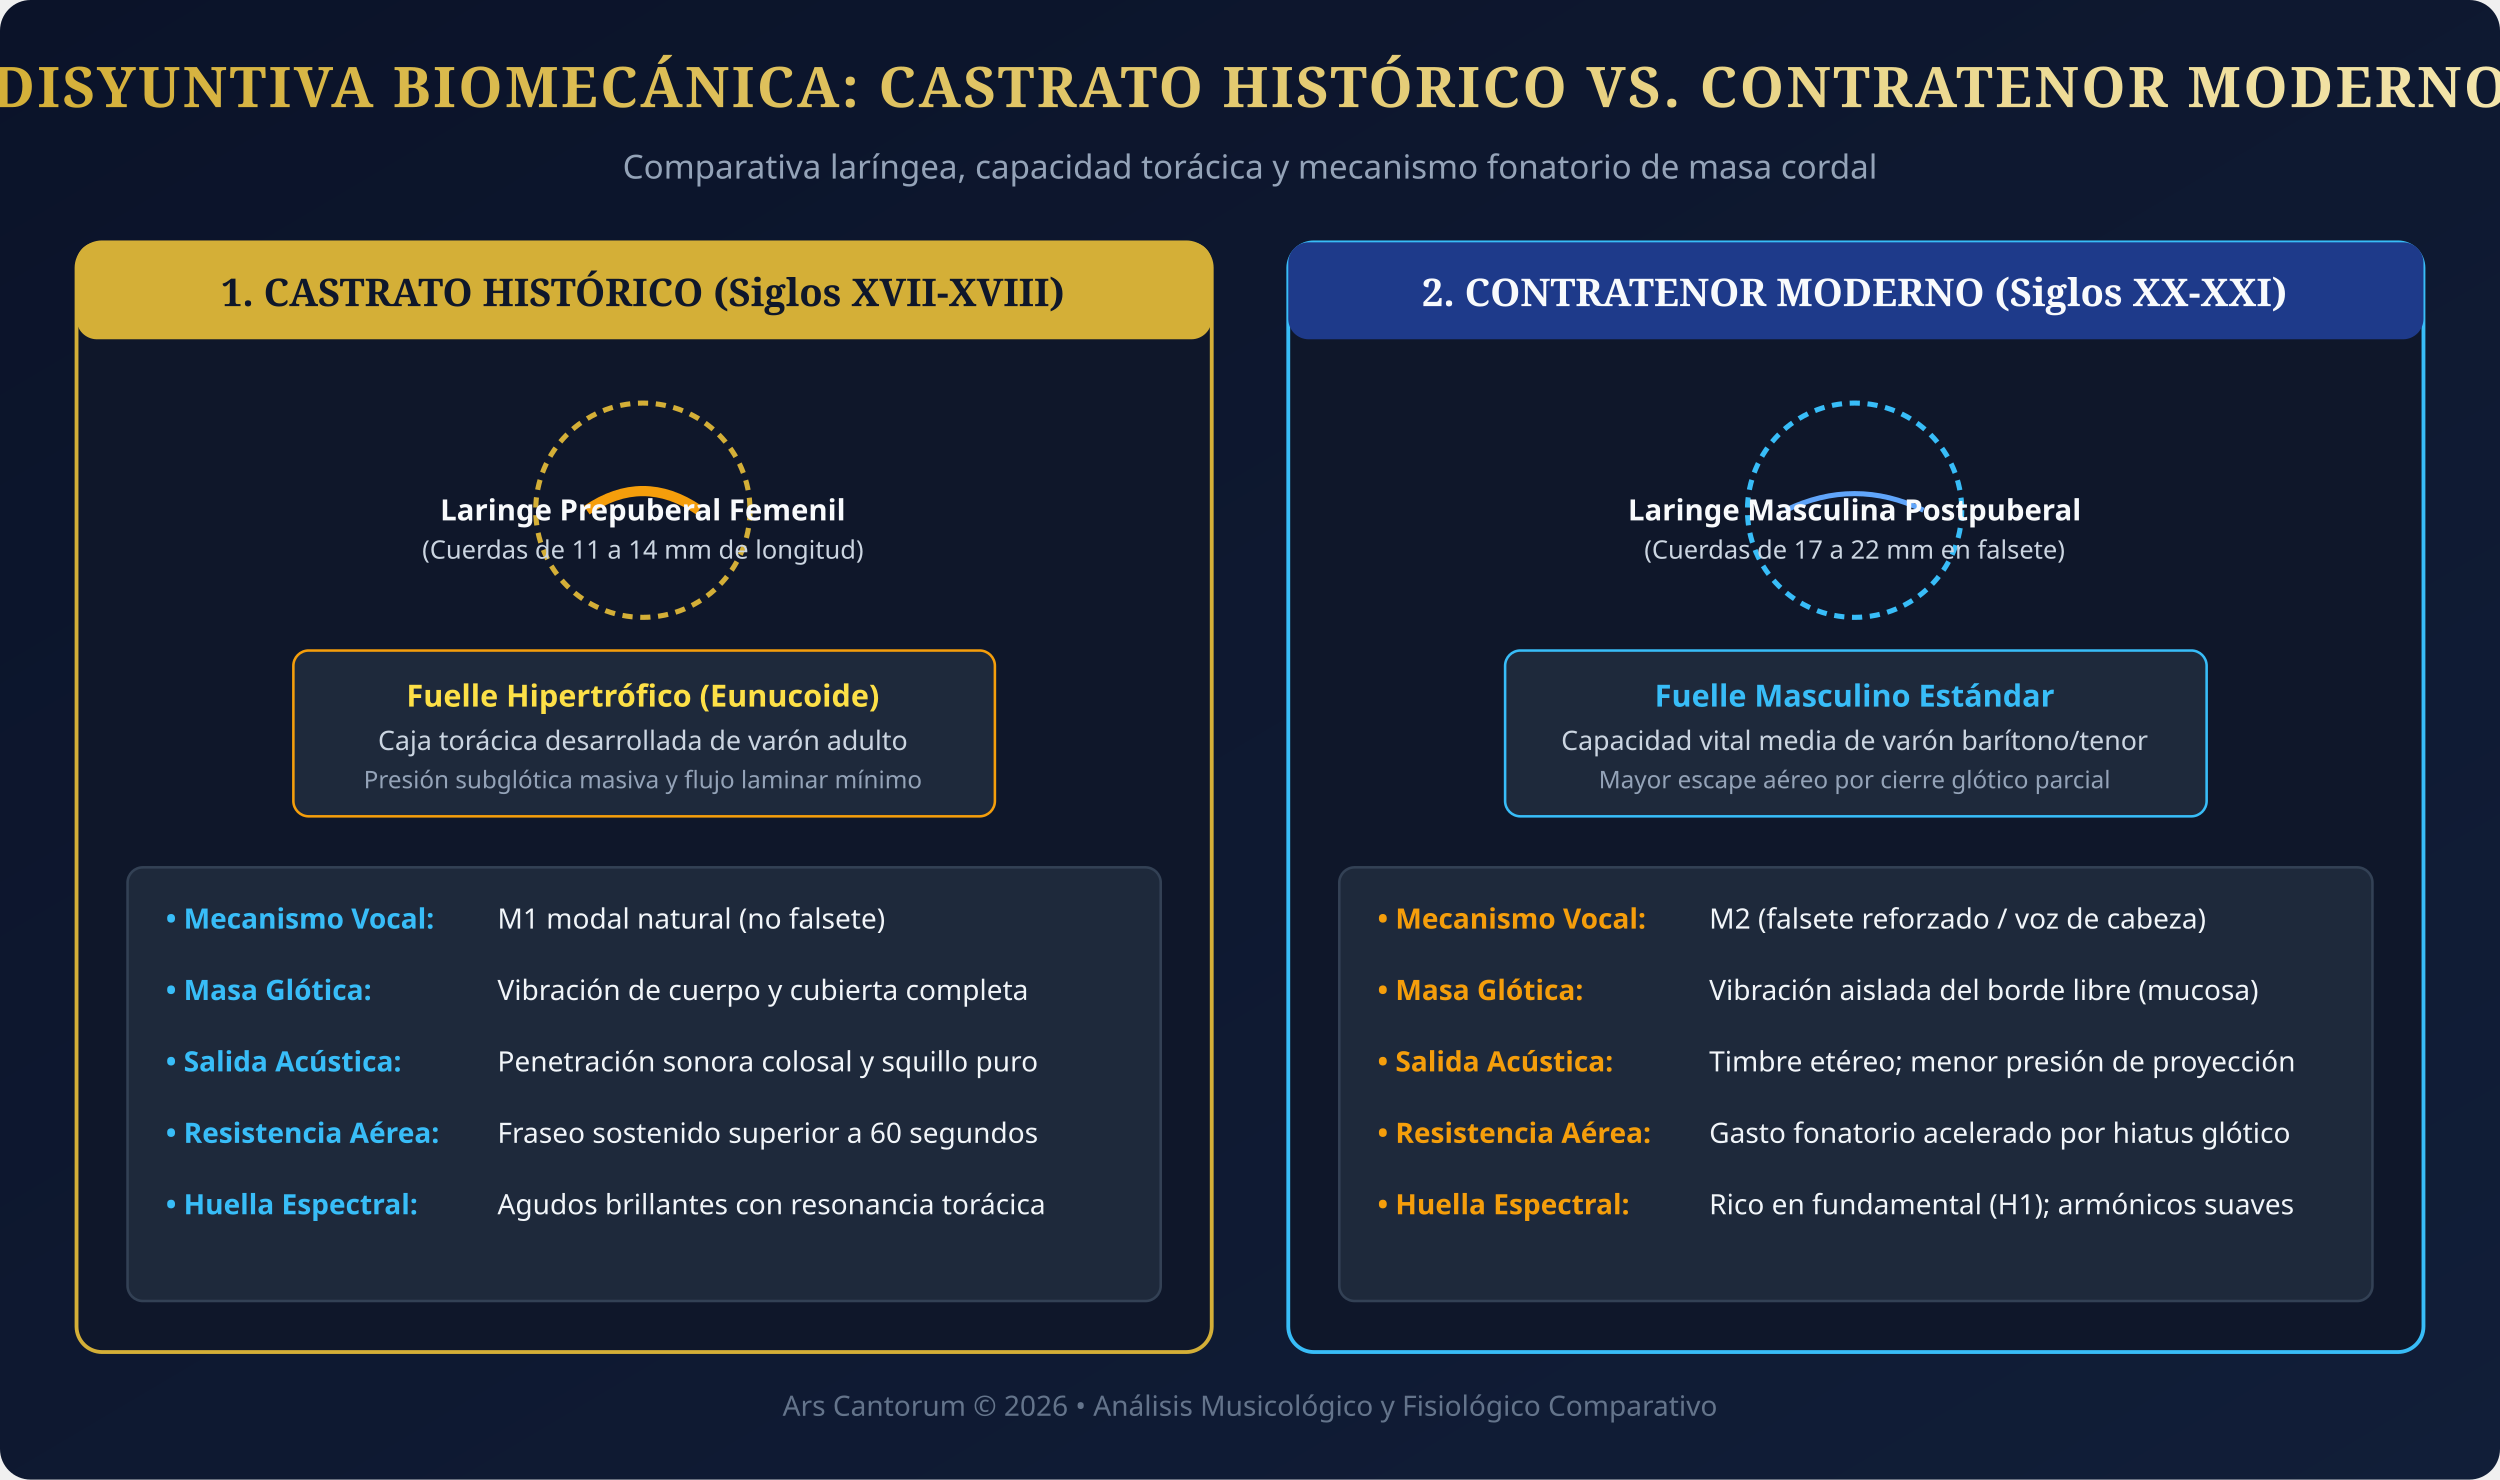
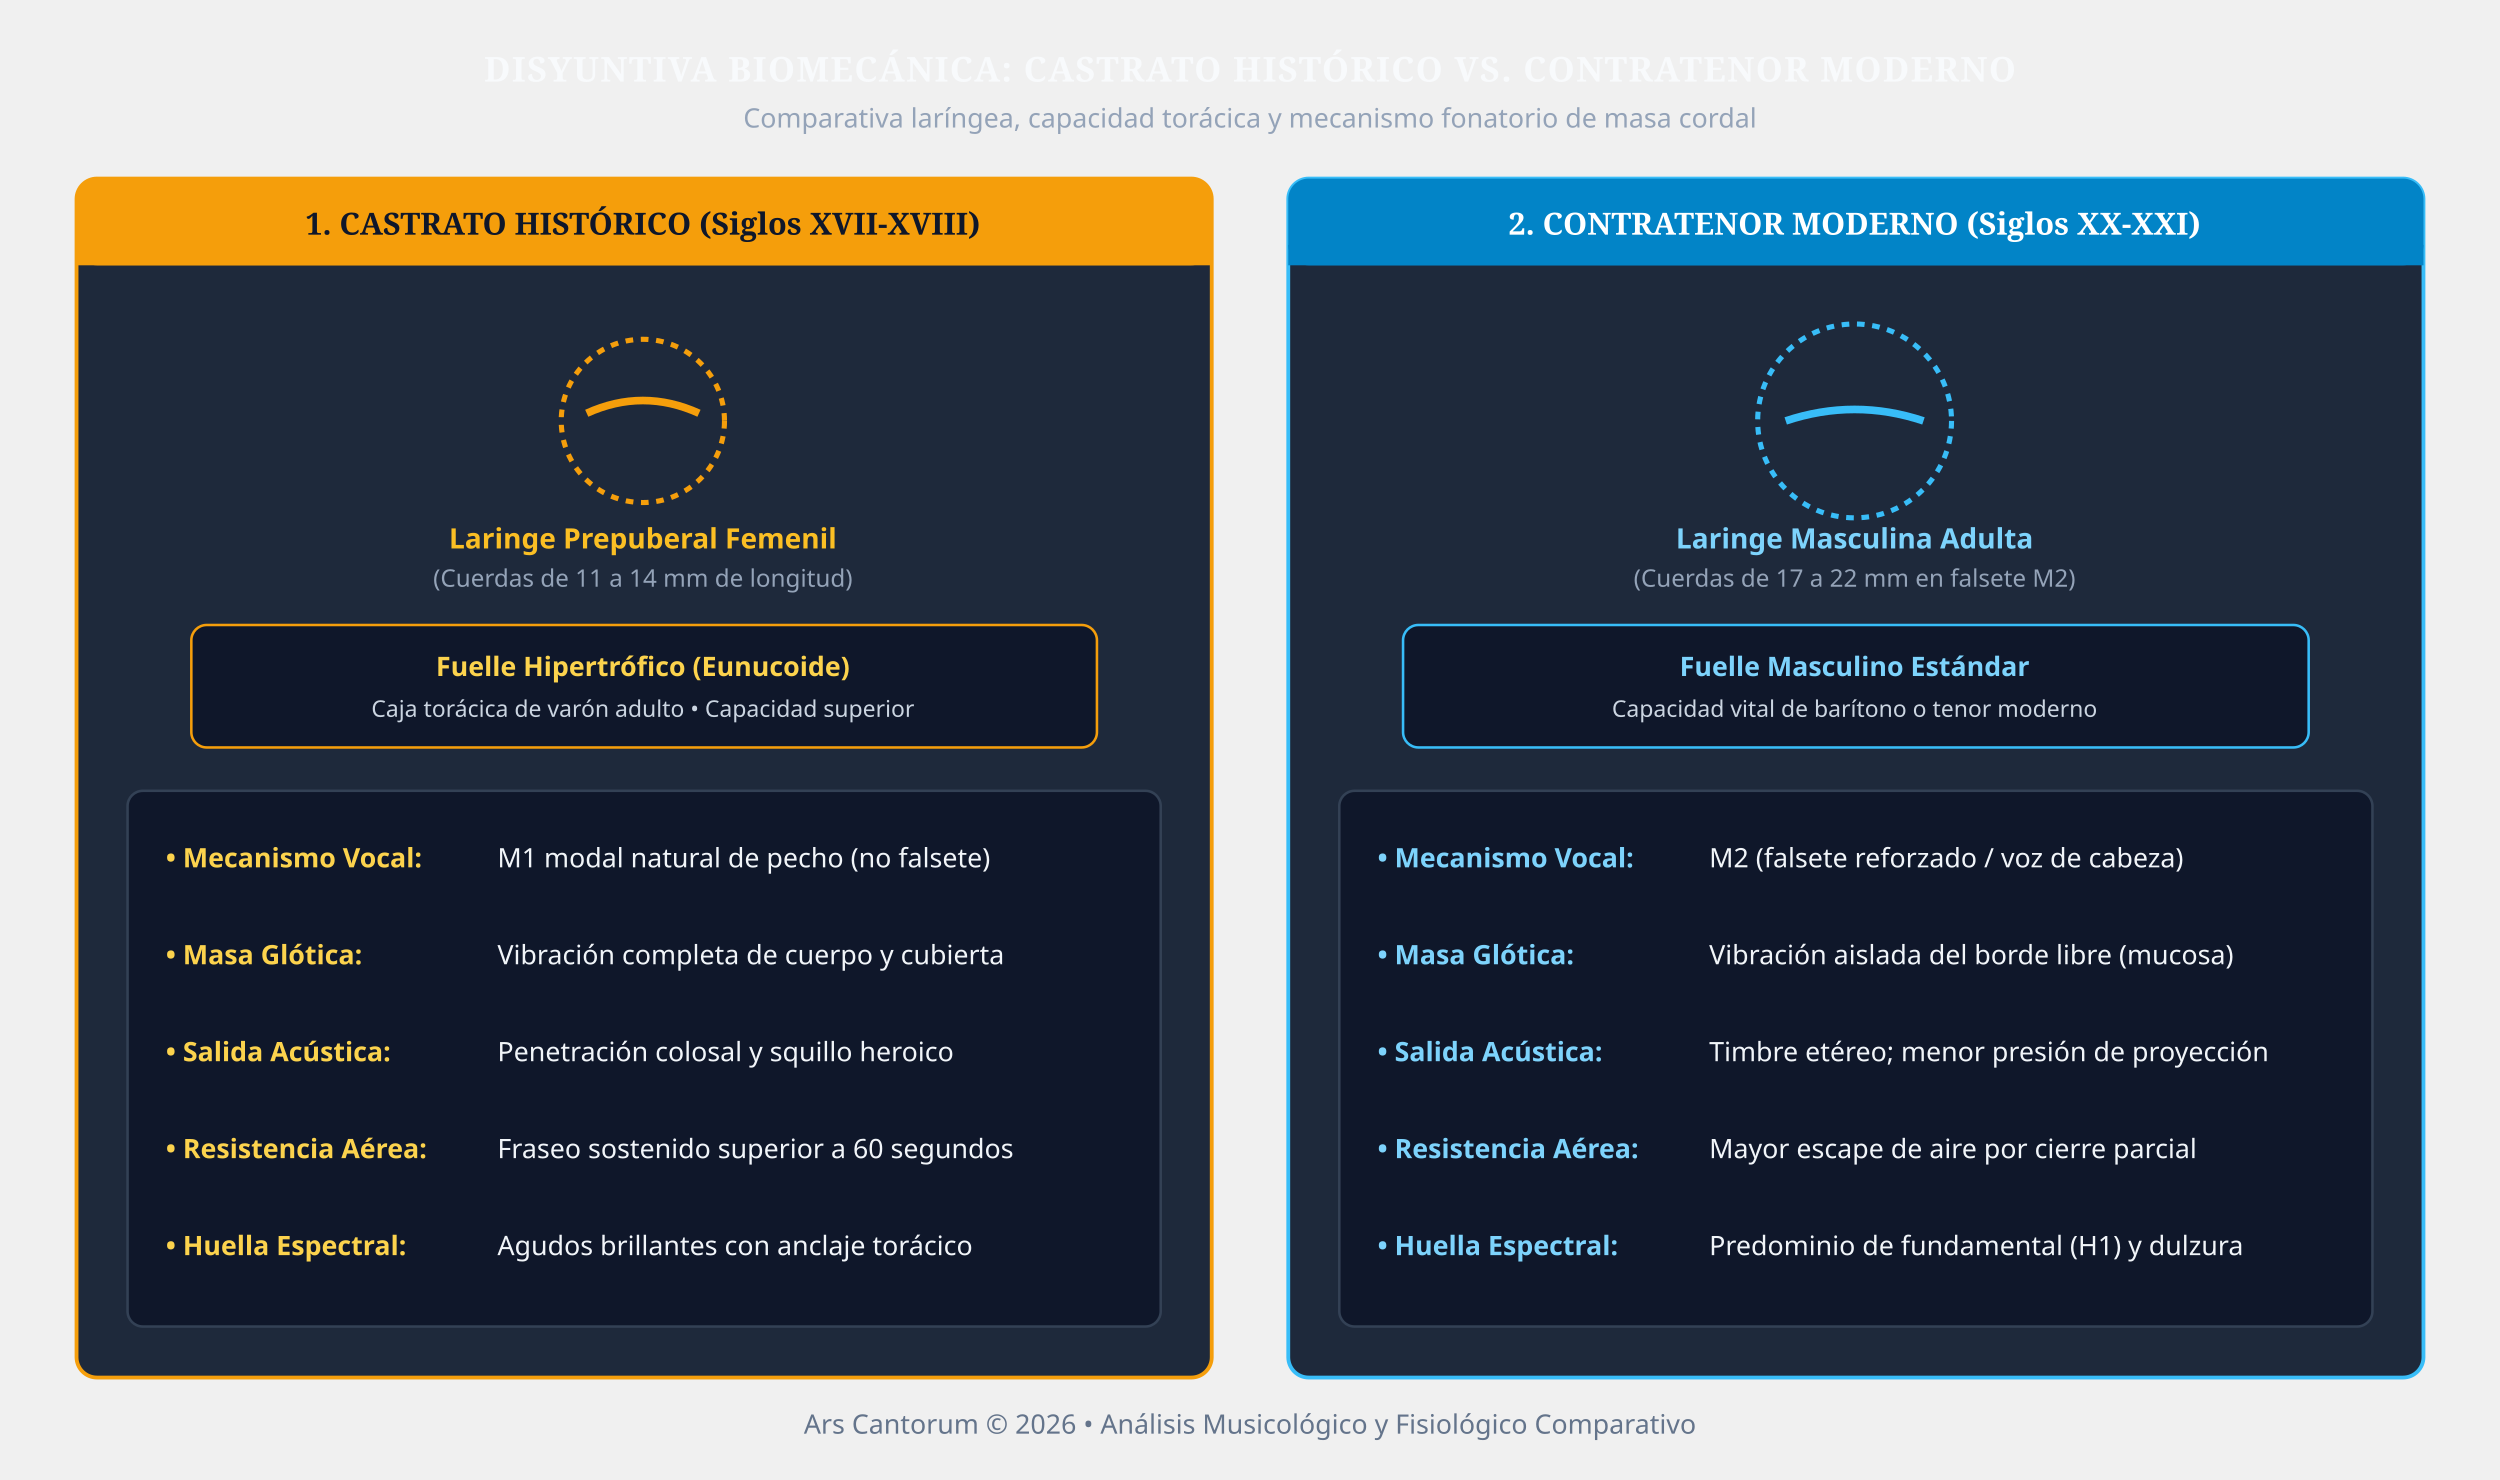
- <svg xmlns="http://www.w3.org/2000/svg" viewBox="0 0 980 580" width="100%" height="100%">
-   <defs>
-     <linearGradient id="bgDark" x1="0%" y1="0%" x2="100%" y2="100%">
-       <stop offset="0%" stop-color="#0b1329" />
-       <stop offset="100%" stop-color="#111e38" />
-     </linearGradient>
-     <linearGradient id="goldGrad" x1="0%" y1="0%" x2="100%" y2="0%">
-       <stop offset="0%" stop-color="#d4af37" />
-       <stop offset="100%" stop-color="#f3e5ab" />
-     </linearGradient>
-   </defs>
-   <rect width="980" height="580" fill="url(#bgDark)" rx="12" />
-   <text x="490" y="42" text-anchor="middle" fill="url(#goldGrad)" font-family="Georgia, serif" font-size="22" font-weight="bold" letter-spacing="1">DISYUNTIVA BIOMECÁNICA: CASTRATO HISTÓRICO VS. CONTRATENOR MODERNO</text>
-   <text x="490" y="70" text-anchor="middle" fill="#94a3b8" font-family="system-ui, sans-serif" font-size="13">Comparativa laríngea, capacidad torácica y mecanismo fonatorio de masa cordal</text>
-   <g transform="translate(30, 95)">
-     <rect width="445" height="435" fill="#0f172a" stroke="#d4af37" stroke-width="1.5" rx="10" />
-     <rect width="445" height="38" fill="#d4af37" rx="8" />
-     <text x="222" y="25" text-anchor="middle" fill="#0f172a" font-family="Georgia, serif" font-size="15" font-weight="bold">1. CASTRATO HISTÓRICO (Siglos XVII-XVIII)</text>
-     <circle cx="222" cy="105" r="42" fill="none" stroke="#d4af37" stroke-width="2" stroke-dasharray="4,3" />
-     <path d="M 200,105 Q 222,90 244,105" stroke="#f59e0b" stroke-width="4" fill="none" />
-     <text x="222" y="109" text-anchor="middle" fill="#f8fafc" font-family="system-ui, sans-serif" font-size="11.5" font-weight="bold">Laringe Prepuberal Femenil</text>
-     <text x="222" y="124" text-anchor="middle" fill="#cbd5e1" font-family="system-ui, sans-serif" font-size="10">(Cuerdas de 11 a 14 mm de longitud)</text>
-     <rect x="85" y="160" width="275" height="65" fill="#1e293b" stroke="#f59e0b" stroke-width="1" rx="6" />
-     <text x="222" y="182" text-anchor="middle" fill="#fde047" font-family="system-ui, sans-serif" font-size="12" font-weight="bold">Fuelle Hipertrófico (Eunucoide)</text>
-     <text x="222" y="199" text-anchor="middle" fill="#cbd5e1" font-family="system-ui, sans-serif" font-size="10.5">Caja torácica desarrollada de varón adulto</text>
-     <text x="222" y="214" text-anchor="middle" fill="#94a3b8" font-family="system-ui, sans-serif" font-size="9.5">Presión subglótica masiva y flujo laminar mínimo</text>
-     <g transform="translate(20, 245)">
-       <rect width="405" height="170" fill="#1e293b" stroke="#334155" rx="6" />
-       <text x="15" y="24" fill="#38bdf8" font-family="system-ui, sans-serif" font-size="11" font-weight="bold">• Mecanismo Vocal:</text>
-       <text x="145" y="24" fill="#f1f5f9" font-family="system-ui, sans-serif" font-size="11">M1 modal natural (no falsete)</text>
-       <text x="15" y="52" fill="#38bdf8" font-family="system-ui, sans-serif" font-size="11" font-weight="bold">• Masa Glótica:</text>
-       <text x="145" y="52" fill="#f1f5f9" font-family="system-ui, sans-serif" font-size="11">Vibración de cuerpo y cubierta completa</text>
-       <text x="15" y="80" fill="#38bdf8" font-family="system-ui, sans-serif" font-size="11" font-weight="bold">• Salida Acústica:</text>
-       <text x="145" y="80" fill="#f1f5f9" font-family="system-ui, sans-serif" font-size="11">Penetración sonora colosal y squillo puro</text>
-       <text x="15" y="108" fill="#38bdf8" font-family="system-ui, sans-serif" font-size="11" font-weight="bold">• Resistencia Aérea:</text>
-       <text x="145" y="108" fill="#f1f5f9" font-family="system-ui, sans-serif" font-size="11">Fraseo sostenido superior a 60 segundos</text>
-       <text x="15" y="136" fill="#38bdf8" font-family="system-ui, sans-serif" font-size="11" font-weight="bold">• Huella Espectral:</text>
-       <text x="145" y="136" fill="#f1f5f9" font-family="system-ui, sans-serif" font-size="11">Agudos brillantes con resonancia torácica</text>
+ <svg xmlns="http://www.w3.org/2000/svg" viewBox="0 0 980 580" width="100%" height="auto" style="background:#0f172a; border:1px solid #334155; border-radius:10px; padding:12px; box-shadow: 0 4px 20px rgba(0,0,0,0.3);">
+   <text x="490" y="32" text-anchor="middle" fill="#f8fafc" font-family="'Cinzel', serif" font-size="13.5" font-weight="700" letter-spacing="0.04em">DISYUNTIVA BIOMECÁNICA: CASTRATO HISTÓRICO VS. CONTRATENOR MODERNO</text>
+   <text x="490" y="50" text-anchor="middle" fill="#94a3b8" font-family="system-ui, sans-serif" font-size="10.5">Comparativa laríngea, capacidad torácica y mecanismo fonatorio de masa cordal</text>
+   <g transform="translate(30, 70)">
+     <rect width="445" height="470" fill="#1e293b" stroke="#f59e0b" stroke-width="1.5" rx="8" />
+     <rect width="445" height="34" fill="#f59e0b" rx="8" />
+     <rect y="26" width="445" height="8" fill="#f59e0b" />
+     <text x="222" y="22" text-anchor="middle" fill="#0f172a" font-family="'Cinzel', serif" font-size="12" font-weight="bold">1. CASTRATO HISTÓRICO (Siglos XVII-XVIII)</text>
+     <circle cx="222" cy="95" r="32" fill="none" stroke="#f59e0b" stroke-width="2" stroke-dasharray="3,3" />
+     <path d="M 200,92 Q 222,82 244,92" stroke="#f59e0b" stroke-width="3" fill="none" />
+     <text x="222" y="145" text-anchor="middle" fill="#fbbf24" font-family="system-ui, sans-serif" font-size="11" font-weight="bold">Laringe Prepuberal Femenil</text>
+     <text x="222" y="160" text-anchor="middle" fill="#94a3b8" font-family="system-ui, sans-serif" font-size="9.5">(Cuerdas de 11 a 14 mm de longitud)</text>
+     <g transform="translate(45, 175)">
+       <rect width="355" height="48" fill="#0f172a" stroke="#f59e0b" stroke-width="1" rx="6" />
+       <text x="177" y="20" text-anchor="middle" fill="#fcd34d" font-family="system-ui, sans-serif" font-size="10.5" font-weight="bold">Fuelle Hipertrófico (Eunucoide)</text>
+       <text x="177" y="36" text-anchor="middle" fill="#cbd5e1" font-family="system-ui, sans-serif" font-size="9">Caja torácica de varón adulto • Capacidad superior</text>
+     </g>
+     <g transform="translate(20, 240)">
+       <rect width="405" height="210" fill="#0f172a" stroke="#334155" rx="6" />
+       <text x="15" y="30" fill="#fcd34d" font-family="system-ui, sans-serif" font-size="10.5" font-weight="bold">• Mecanismo Vocal:</text>
+       <text x="145" y="30" fill="#f1f5f9" font-family="system-ui, sans-serif" font-size="10.5">M1 modal natural de pecho (no falsete)</text>
+       <text x="15" y="68" fill="#fcd34d" font-family="system-ui, sans-serif" font-size="10.5" font-weight="bold">• Masa Glótica:</text>
+       <text x="145" y="68" fill="#f1f5f9" font-family="system-ui, sans-serif" font-size="10.5">Vibración completa de cuerpo y cubierta</text>
+       <text x="15" y="106" fill="#fcd34d" font-family="system-ui, sans-serif" font-size="10.5" font-weight="bold">• Salida Acústica:</text>
+       <text x="145" y="106" fill="#f1f5f9" font-family="system-ui, sans-serif" font-size="10.5">Penetración colosal y squillo heroico</text>
+       <text x="15" y="144" fill="#fcd34d" font-family="system-ui, sans-serif" font-size="10.5" font-weight="bold">• Resistencia Aérea:</text>
+       <text x="145" y="144" fill="#f1f5f9" font-family="system-ui, sans-serif" font-size="10.5">Fraseo sostenido superior a 60 segundos</text>
+       <text x="15" y="182" fill="#fcd34d" font-family="system-ui, sans-serif" font-size="10.5" font-weight="bold">• Huella Espectral:</text>
+       <text x="145" y="182" fill="#f1f5f9" font-family="system-ui, sans-serif" font-size="10.5">Agudos brillantes con anclaje torácico</text>
    </g>
  </g>
-   <g transform="translate(505, 95)">
-     <rect width="445" height="435" fill="#0f172a" stroke="#38bdf8" stroke-width="1.5" rx="10" />
-     <rect width="445" height="38" fill="#1e3a8a" rx="8" />
-     <text x="222" y="25" text-anchor="middle" fill="#f8fafc" font-family="Georgia, serif" font-size="15" font-weight="bold">2. CONTRATENOR MODERNO (Siglos XX-XXI)</text>
-     <circle cx="222" cy="105" r="42" fill="none" stroke="#38bdf8" stroke-width="2" stroke-dasharray="4,3" />
-     <path d="M 195,105 Q 222,92 249,105" stroke="#60a5fa" stroke-width="2" fill="none" />
-     <text x="222" y="109" text-anchor="middle" fill="#f8fafc" font-family="system-ui, sans-serif" font-size="11.5" font-weight="bold">Laringe Masculina Postpuberal</text>
-     <text x="222" y="124" text-anchor="middle" fill="#cbd5e1" font-family="system-ui, sans-serif" font-size="10">(Cuerdas de 17 a 22 mm en falsete)</text>
-     <rect x="85" y="160" width="275" height="65" fill="#1e293b" stroke="#38bdf8" stroke-width="1" rx="6" />
-     <text x="222" y="182" text-anchor="middle" fill="#38bdf8" font-family="system-ui, sans-serif" font-size="12" font-weight="bold">Fuelle Masculino Estándar</text>
-     <text x="222" y="199" text-anchor="middle" fill="#cbd5e1" font-family="system-ui, sans-serif" font-size="10.5">Capacidad vital media de varón barítono/tenor</text>
-     <text x="222" y="214" text-anchor="middle" fill="#94a3b8" font-family="system-ui, sans-serif" font-size="9.5">Mayor escape aéreo por cierre glótico parcial</text>
-     <g transform="translate(20, 245)">
-       <rect width="405" height="170" fill="#1e293b" stroke="#334155" rx="6" />
-       <text x="15" y="24" fill="#f59e0b" font-family="system-ui, sans-serif" font-size="11" font-weight="bold">• Mecanismo Vocal:</text>
-       <text x="145" y="24" fill="#f1f5f9" font-family="system-ui, sans-serif" font-size="11">M2 (falsete reforzado / voz de cabeza)</text>
-       <text x="15" y="52" fill="#f59e0b" font-family="system-ui, sans-serif" font-size="11" font-weight="bold">• Masa Glótica:</text>
-       <text x="145" y="52" fill="#f1f5f9" font-family="system-ui, sans-serif" font-size="11">Vibración aislada del borde libre (mucosa)</text>
-       <text x="15" y="80" fill="#f59e0b" font-family="system-ui, sans-serif" font-size="11" font-weight="bold">• Salida Acústica:</text>
-       <text x="145" y="80" fill="#f1f5f9" font-family="system-ui, sans-serif" font-size="11">Timbre etéreo; menor presión de proyección</text>
-       <text x="15" y="108" fill="#f59e0b" font-family="system-ui, sans-serif" font-size="11" font-weight="bold">• Resistencia Aérea:</text>
-       <text x="145" y="108" fill="#f1f5f9" font-family="system-ui, sans-serif" font-size="11">Gasto fonatorio acelerado por hiatus glótico</text>
-       <text x="15" y="136" fill="#f59e0b" font-family="system-ui, sans-serif" font-size="11" font-weight="bold">• Huella Espectral:</text>
-       <text x="145" y="136" fill="#f1f5f9" font-family="system-ui, sans-serif" font-size="11">Rico en fundamental (H1); armónicos suaves</text>
+   <g transform="translate(505, 70)">
+     <rect width="445" height="470" fill="#1e293b" stroke="#38bdf8" stroke-width="1.5" rx="8" />
+     <rect width="445" height="34" fill="#0284c7" rx="8" />
+     <rect y="26" width="445" height="8" fill="#0284c7" />
+     <text x="222" y="22" text-anchor="middle" fill="#ffffff" font-family="'Cinzel', serif" font-size="12" font-weight="bold">2. CONTRATENOR MODERNO (Siglos XX-XXI)</text>
+     <circle cx="222" cy="95" r="38" fill="none" stroke="#38bdf8" stroke-width="2" stroke-dasharray="3,3" />
+     <path d="M 195,95 Q 222,86 249,95" stroke="#38bdf8" stroke-width="3" fill="none" />
+     <text x="222" y="145" text-anchor="middle" fill="#7dd3fc" font-family="system-ui, sans-serif" font-size="11" font-weight="bold">Laringe Masculina Adulta</text>
+     <text x="222" y="160" text-anchor="middle" fill="#94a3b8" font-family="system-ui, sans-serif" font-size="9.5">(Cuerdas de 17 a 22 mm en falsete M2)</text>
+     <g transform="translate(45, 175)">
+       <rect width="355" height="48" fill="#0f172a" stroke="#38bdf8" stroke-width="1" rx="6" />
+       <text x="177" y="20" text-anchor="middle" fill="#7dd3fc" font-family="system-ui, sans-serif" font-size="10.5" font-weight="bold">Fuelle Masculino Estándar</text>
+       <text x="177" y="36" text-anchor="middle" fill="#cbd5e1" font-family="system-ui, sans-serif" font-size="9">Capacidad vital de barítono o tenor moderno</text>
+     </g>
+     <g transform="translate(20, 240)">
+       <rect width="405" height="210" fill="#0f172a" stroke="#334155" rx="6" />
+       <text x="15" y="30" fill="#7dd3fc" font-family="system-ui, sans-serif" font-size="10.5" font-weight="bold">• Mecanismo Vocal:</text>
+       <text x="145" y="30" fill="#f1f5f9" font-family="system-ui, sans-serif" font-size="10.5">M2 (falsete reforzado / voz de cabeza)</text>
+       <text x="15" y="68" fill="#7dd3fc" font-family="system-ui, sans-serif" font-size="10.5" font-weight="bold">• Masa Glótica:</text>
+       <text x="145" y="68" fill="#f1f5f9" font-family="system-ui, sans-serif" font-size="10.5">Vibración aislada del borde libre (mucosa)</text>
+       <text x="15" y="106" fill="#7dd3fc" font-family="system-ui, sans-serif" font-size="10.5" font-weight="bold">• Salida Acústica:</text>
+       <text x="145" y="106" fill="#f1f5f9" font-family="system-ui, sans-serif" font-size="10.5">Timbre etéreo; menor presión de proyección</text>
+       <text x="15" y="144" fill="#7dd3fc" font-family="system-ui, sans-serif" font-size="10.5" font-weight="bold">• Resistencia Aérea:</text>
+       <text x="145" y="144" fill="#f1f5f9" font-family="system-ui, sans-serif" font-size="10.5">Mayor escape de aire por cierre parcial</text>
+       <text x="15" y="182" fill="#7dd3fc" font-family="system-ui, sans-serif" font-size="10.5" font-weight="bold">• Huella Espectral:</text>
+       <text x="145" y="182" fill="#f1f5f9" font-family="system-ui, sans-serif" font-size="10.5">Predominio de fundamental (H1) y dulzura</text>
    </g>
  </g>
-   <text x="490" y="555" text-anchor="middle" fill="#64748b" font-family="system-ui, sans-serif" font-size="11">Ars Cantorum © 2026 • Análisis Musicológico y Fisiológico Comparativo</text>
+   <text x="490" y="562" text-anchor="middle" fill="#64748b" font-family="system-ui, sans-serif" font-size="10.5">Ars Cantorum © 2026 • Análisis Musicológico y Fisiológico Comparativo</text>
</svg>
